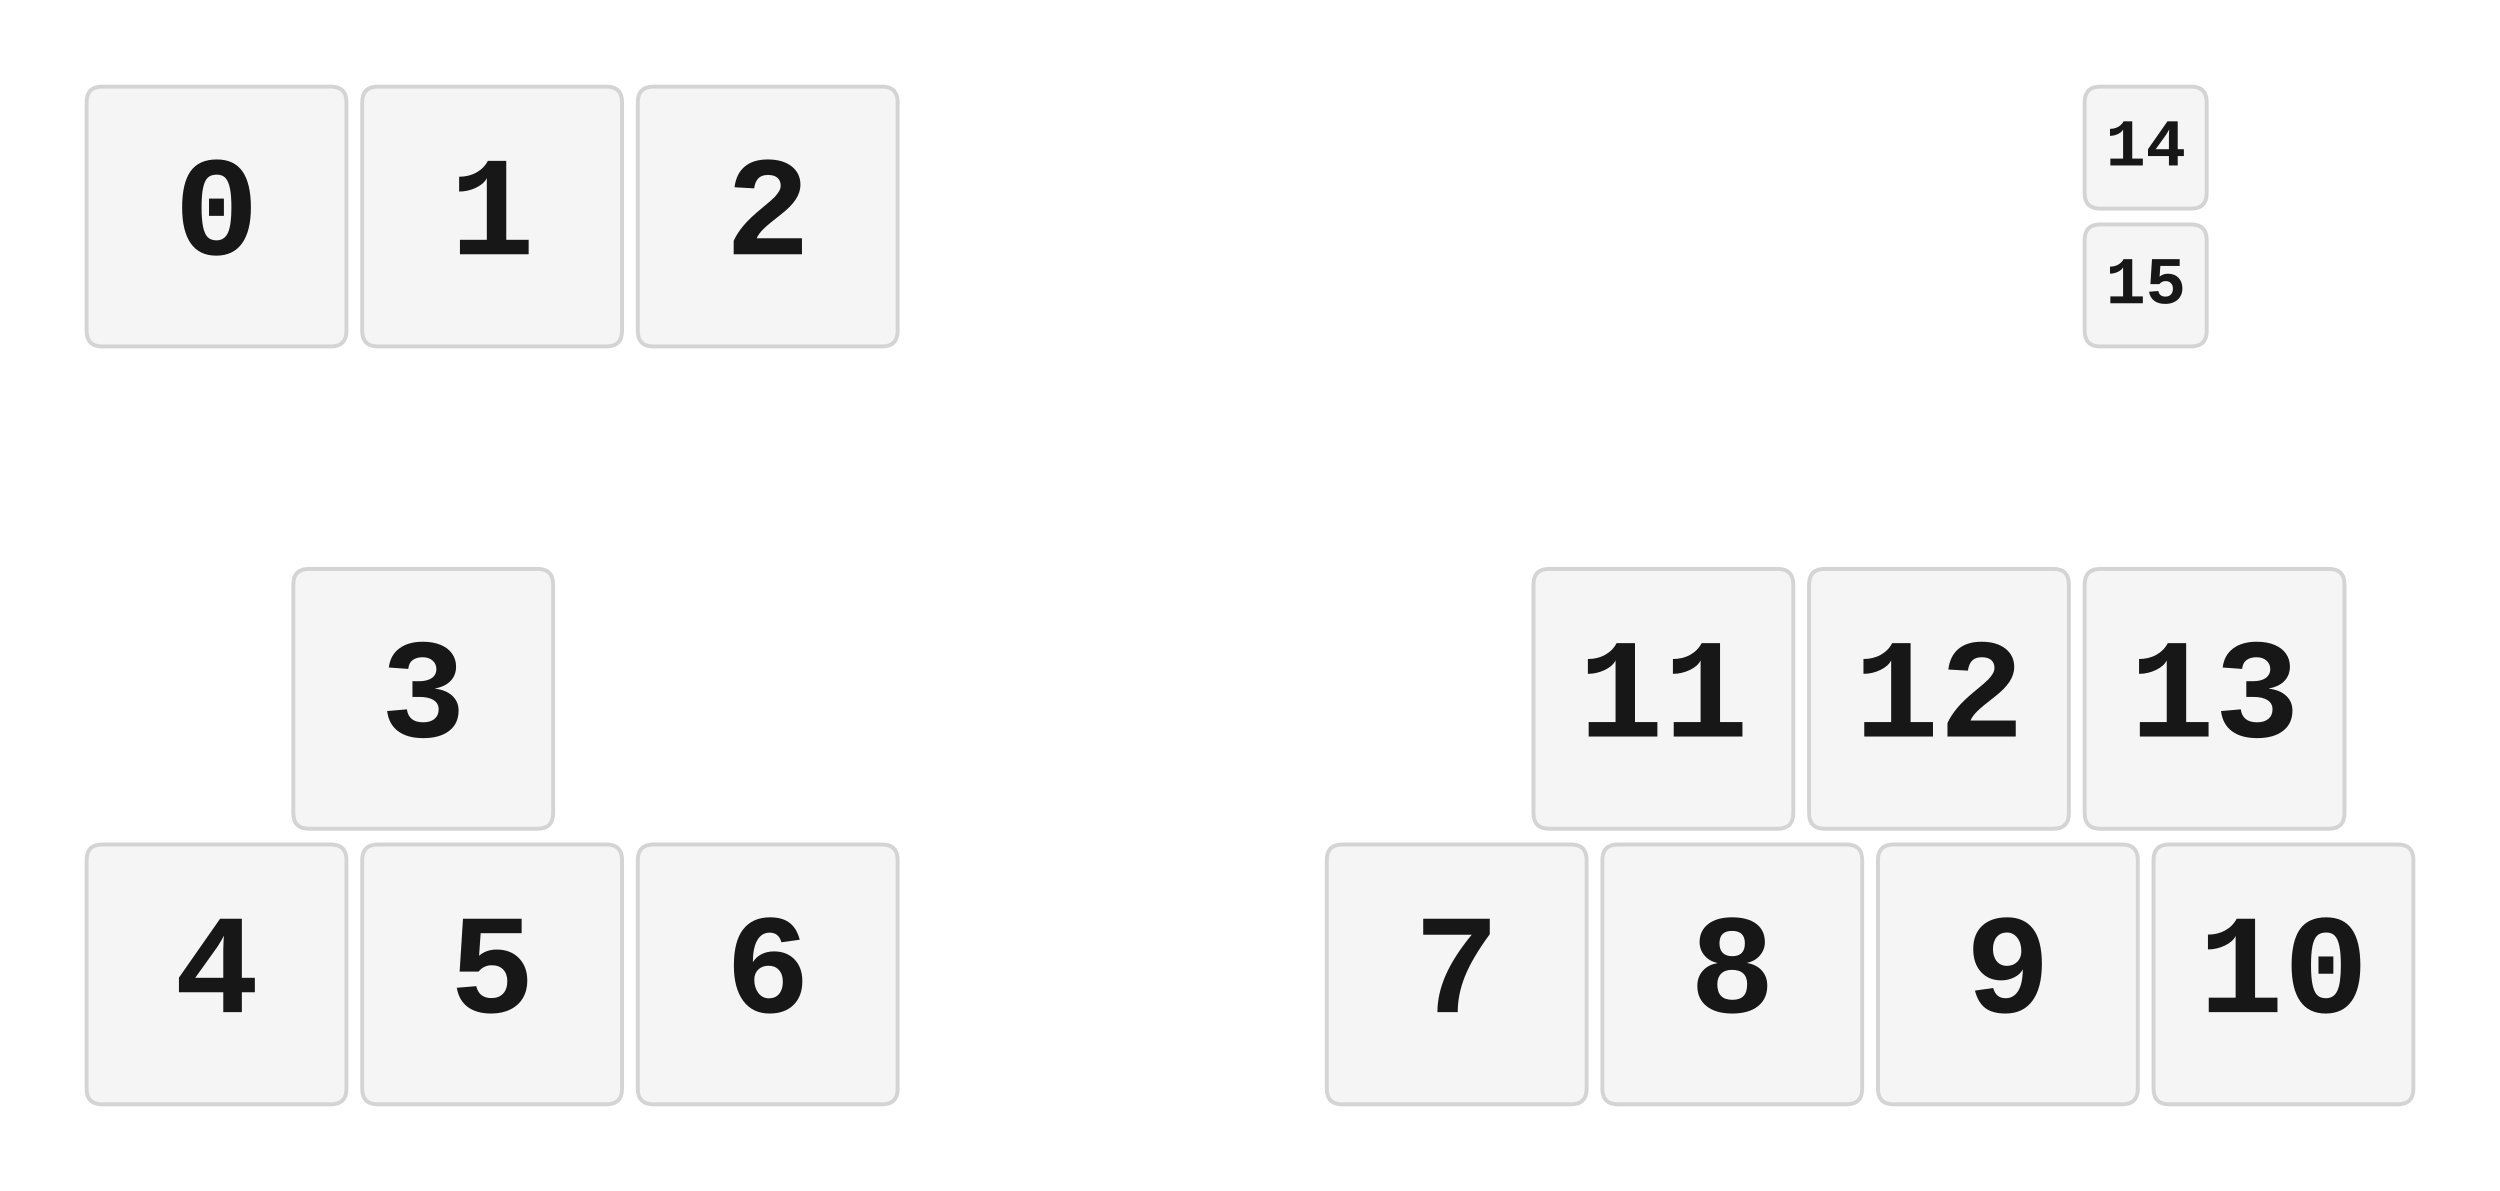
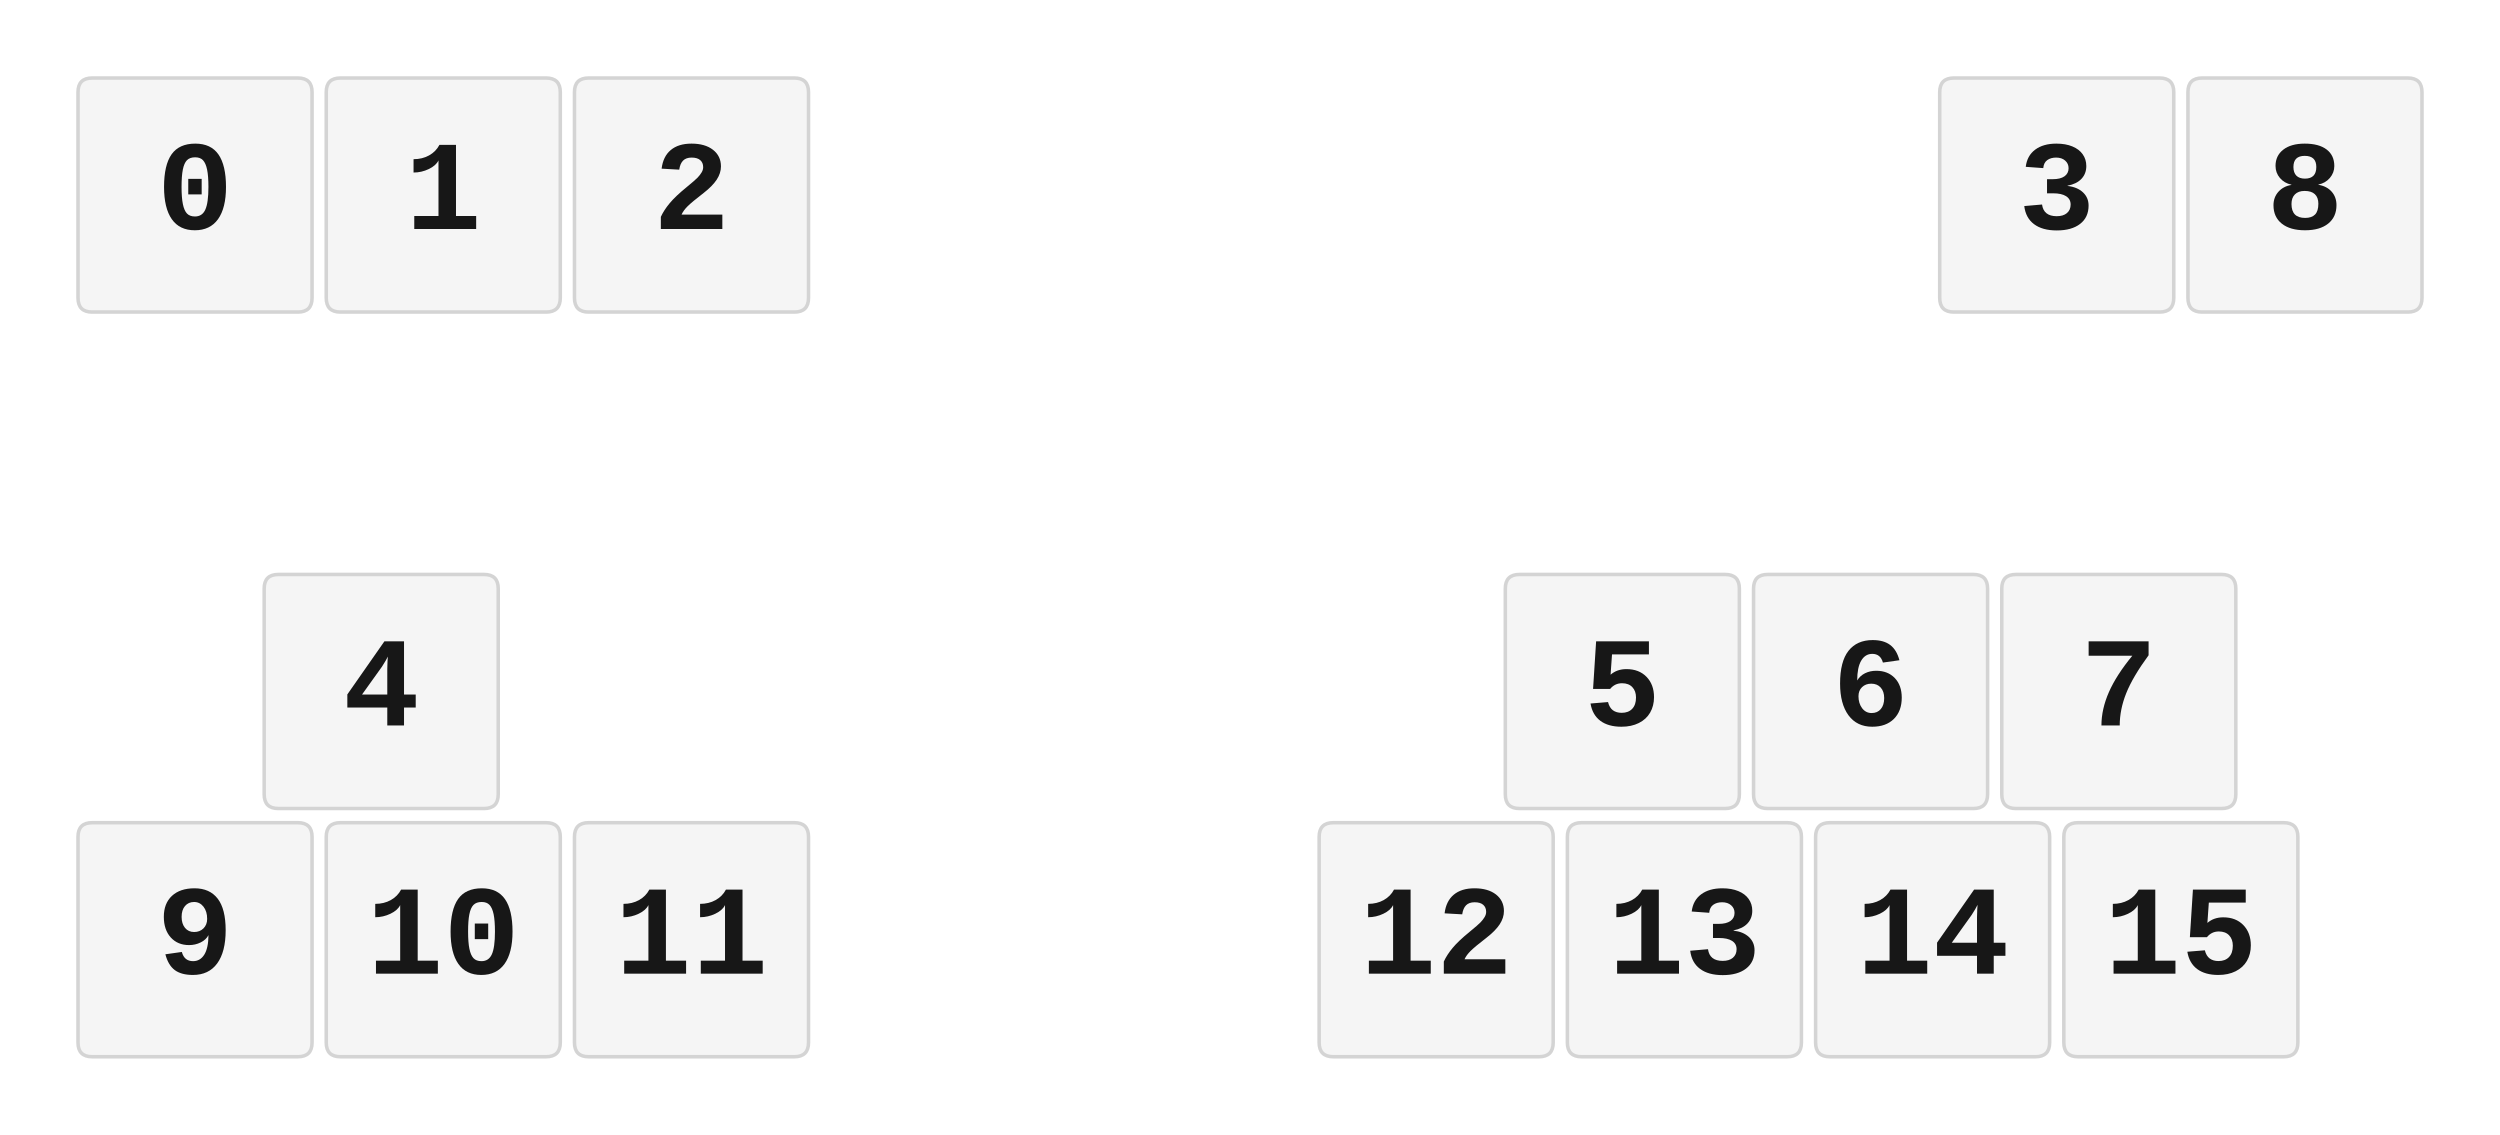
- <svg xmlns="http://www.w3.org/2000/svg" viewBox="0 0 635.00 302.50">
+ <svg xmlns="http://www.w3.org/2000/svg" viewBox="0 0 705.00 320.00">
  <style>
    .key-bg { fill: #f5f5f5; stroke: #d4d4d4; stroke-width: 1; }
    .key-index { fill: #171717; font-family: ui-monospace, SFMono-Regular, "SF Mono", Menlo, Consolas, "Liberation Mono", monospace; font-weight: 700; text-anchor: middle; dominant-baseline: central; }
    .key-part { font-family: system-ui, -apple-system, BlinkMacSystemFont, "Segoe UI", Roboto, sans-serif; text-anchor: middle; dominant-baseline: central; }
    @media (prefers-color-scheme: dark) {
      .key-bg { fill: #2a2a2a; stroke: #404040; }
      .key-index { fill: #e5e5e5; }
    }
  </style>
  <g>
    <path class="key-bg" d="M 26.00,22.00 L 84.00,22.00 Q 88.00,22.00 88.00,26.00 L 88.00,84.00 Q 88.00,88.00 84.00,88.00 L 26.00,88.00 Q 22.00,88.00 22.00,84.00 L 22.00,26.00 Q 22.00,22.00 26.00,22.00 Z" />
    <path class="key-bg" d="M 96.00,22.00 L 154.00,22.00 Q 158.00,22.00 158.00,26.00 L 158.00,84.00 Q 158.00,88.00 154.00,88.00 L 96.00,88.00 Q 92.00,88.00 92.00,84.00 L 92.00,26.00 Q 92.00,22.00 96.00,22.00 Z" />
    <path class="key-bg" d="M 166.00,22.00 L 224.00,22.00 Q 228.00,22.00 228.00,26.00 L 228.00,84.00 Q 228.00,88.00 224.00,88.00 L 166.00,88.00 Q 162.00,88.00 162.00,84.00 L 162.00,26.00 Q 162.00,22.00 166.00,22.00 Z" />
-     <path class="key-bg" d="M 78.50,144.50 L 136.50,144.50 Q 140.50,144.50 140.50,148.50 L 140.50,206.50 Q 140.50,210.50 136.50,210.50 L 78.50,210.50 Q 74.50,210.50 74.50,206.50 L 74.50,148.50 Q 74.50,144.50 78.50,144.50 Z" />
-     <path class="key-bg" d="M 26.00,214.50 L 84.00,214.50 Q 88.00,214.50 88.00,218.50 L 88.00,276.50 Q 88.00,280.50 84.00,280.50 L 26.00,280.50 Q 22.00,280.50 22.00,276.50 L 22.00,218.50 Q 22.00,214.50 26.00,214.50 Z" />
-     <path class="key-bg" d="M 96.00,214.50 L 154.00,214.50 Q 158.00,214.50 158.00,218.50 L 158.00,276.50 Q 158.00,280.50 154.00,280.50 L 96.00,280.50 Q 92.00,280.50 92.00,276.50 L 92.00,218.50 Q 92.00,214.50 96.00,214.50 Z" />
-     <path class="key-bg" d="M 166.00,214.50 L 224.00,214.50 Q 228.00,214.50 228.00,218.50 L 228.00,276.50 Q 228.00,280.50 224.00,280.50 L 166.00,280.50 Q 162.00,280.50 162.00,276.50 L 162.00,218.50 Q 162.00,214.50 166.00,214.50 Z" />
-     <path class="key-bg" d="M 341.00,214.50 L 399.00,214.50 Q 403.00,214.50 403.00,218.50 L 403.00,276.50 Q 403.00,280.50 399.00,280.50 L 341.00,280.50 Q 337.00,280.50 337.00,276.50 L 337.00,218.50 Q 337.00,214.50 341.00,214.50 Z" />
-     <path class="key-bg" d="M 411.00,214.50 L 469.00,214.50 Q 473.00,214.50 473.00,218.50 L 473.00,276.50 Q 473.00,280.50 469.00,280.50 L 411.00,280.50 Q 407.00,280.50 407.00,276.50 L 407.00,218.50 Q 407.00,214.50 411.00,214.50 Z" />
-     <path class="key-bg" d="M 481.00,214.50 L 539.00,214.50 Q 543.00,214.50 543.00,218.50 L 543.00,276.50 Q 543.00,280.50 539.00,280.50 L 481.00,280.50 Q 477.00,280.50 477.00,276.50 L 477.00,218.50 Q 477.00,214.50 481.00,214.50 Z" />
-     <path class="key-bg" d="M 551.00,214.50 L 609.00,214.50 Q 613.00,214.50 613.00,218.50 L 613.00,276.50 Q 613.00,280.50 609.00,280.50 L 551.00,280.50 Q 547.00,280.50 547.00,276.50 L 547.00,218.50 Q 547.00,214.50 551.00,214.50 Z" />
-     <path class="key-bg" d="M 393.50,144.50 L 451.50,144.50 Q 455.50,144.50 455.50,148.50 L 455.50,206.50 Q 455.50,210.50 451.50,210.50 L 393.50,210.50 Q 389.50,210.50 389.50,206.50 L 389.50,148.50 Q 389.50,144.50 393.50,144.50 Z" />
-     <path class="key-bg" d="M 463.50,144.50 L 521.50,144.50 Q 525.50,144.50 525.50,148.50 L 525.50,206.50 Q 525.50,210.50 521.50,210.50 L 463.50,210.50 Q 459.50,210.50 459.50,206.50 L 459.50,148.50 Q 459.50,144.50 463.50,144.50 Z" />
-     <path class="key-bg" d="M 533.50,144.50 L 591.50,144.50 Q 595.50,144.50 595.50,148.50 L 595.50,206.50 Q 595.50,210.50 591.50,210.50 L 533.50,210.50 Q 529.50,210.50 529.50,206.50 L 529.50,148.50 Q 529.50,144.50 533.50,144.50 Z" />
-     <path class="key-bg" d="M 533.50,22.00 L 556.50,22.00 Q 560.50,22.00 560.50,26.00 L 560.50,49.00 Q 560.50,53.00 556.50,53.00 L 533.50,53.00 Q 529.50,53.00 529.50,49.00 L 529.50,26.00 Q 529.50,22.00 533.50,22.00 Z" />
-     <path class="key-bg" d="M 533.50,57.00 L 556.50,57.00 Q 560.50,57.00 560.50,61.00 L 560.50,84.00 Q 560.50,88.00 556.50,88.00 L 533.50,88.00 Q 529.50,88.00 529.50,84.00 L 529.50,61.00 Q 529.50,57.00 533.50,57.00 Z" />
+     <path class="key-bg" d="M 551.00,22.00 L 609.00,22.00 Q 613.00,22.00 613.00,26.00 L 613.00,84.00 Q 613.00,88.00 609.00,88.00 L 551.00,88.00 Q 547.00,88.00 547.00,84.00 L 547.00,26.00 Q 547.00,22.00 551.00,22.00 Z" />
+     <path class="key-bg" d="M 78.50,162.00 L 136.50,162.00 Q 140.50,162.00 140.50,166.00 L 140.50,224.00 Q 140.50,228.00 136.50,228.00 L 78.50,228.00 Q 74.50,228.00 74.50,224.00 L 74.50,166.00 Q 74.50,162.00 78.50,162.00 Z" />
+     <path class="key-bg" d="M 428.50,162.00 L 486.50,162.00 Q 490.50,162.00 490.50,166.00 L 490.50,224.00 Q 490.50,228.00 486.50,228.00 L 428.50,228.00 Q 424.50,228.00 424.50,224.00 L 424.50,166.00 Q 424.50,162.00 428.50,162.00 Z" />
+     <path class="key-bg" d="M 498.50,162.00 L 556.50,162.00 Q 560.50,162.00 560.50,166.00 L 560.50,224.00 Q 560.50,228.00 556.50,228.00 L 498.50,228.00 Q 494.50,228.00 494.50,224.00 L 494.50,166.00 Q 494.50,162.00 498.50,162.00 Z" />
+     <path class="key-bg" d="M 568.50,162.00 L 626.50,162.00 Q 630.50,162.00 630.50,166.00 L 630.50,224.00 Q 630.50,228.00 626.50,228.00 L 568.50,228.00 Q 564.50,228.00 564.50,224.00 L 564.50,166.00 Q 564.50,162.00 568.50,162.00 Z" />
+     <path class="key-bg" d="M 621.00,22.00 L 679.00,22.00 Q 683.00,22.00 683.00,26.00 L 683.00,84.00 Q 683.00,88.00 679.00,88.00 L 621.00,88.00 Q 617.00,88.00 617.00,84.00 L 617.00,26.00 Q 617.00,22.00 621.00,22.00 Z" />
+     <path class="key-bg" d="M 26.00,232.00 L 84.00,232.00 Q 88.00,232.00 88.00,236.00 L 88.00,294.00 Q 88.00,298.00 84.00,298.00 L 26.00,298.00 Q 22.00,298.00 22.00,294.00 L 22.00,236.00 Q 22.00,232.00 26.00,232.00 Z" />
+     <path class="key-bg" d="M 96.00,232.00 L 154.00,232.00 Q 158.00,232.00 158.00,236.00 L 158.00,294.00 Q 158.00,298.00 154.00,298.00 L 96.00,298.00 Q 92.00,298.00 92.00,294.00 L 92.00,236.00 Q 92.00,232.00 96.00,232.00 Z" />
+     <path class="key-bg" d="M 166.00,232.00 L 224.00,232.00 Q 228.00,232.00 228.00,236.00 L 228.00,294.00 Q 228.00,298.00 224.00,298.00 L 166.00,298.00 Q 162.00,298.00 162.00,294.00 L 162.00,236.00 Q 162.00,232.00 166.00,232.00 Z" />
+     <path class="key-bg" d="M 376.00,232.00 L 434.00,232.00 Q 438.00,232.00 438.00,236.00 L 438.00,294.00 Q 438.00,298.00 434.00,298.00 L 376.00,298.00 Q 372.00,298.00 372.00,294.00 L 372.00,236.00 Q 372.00,232.00 376.00,232.00 Z" />
+     <path class="key-bg" d="M 446.00,232.00 L 504.00,232.00 Q 508.00,232.00 508.00,236.00 L 508.00,294.00 Q 508.00,298.00 504.00,298.00 L 446.00,298.00 Q 442.00,298.00 442.00,294.00 L 442.00,236.00 Q 442.00,232.00 446.00,232.00 Z" />
+     <path class="key-bg" d="M 516.00,232.00 L 574.00,232.00 Q 578.00,232.00 578.00,236.00 L 578.00,294.00 Q 578.00,298.00 574.00,298.00 L 516.00,298.00 Q 512.00,298.00 512.00,294.00 L 512.00,236.00 Q 512.00,232.00 516.00,232.00 Z" />
+     <path class="key-bg" d="M 586.00,232.00 L 644.00,232.00 Q 648.00,232.00 648.00,236.00 L 648.00,294.00 Q 648.00,298.00 644.00,298.00 L 586.00,298.00 Q 582.00,298.00 582.00,294.00 L 582.00,236.00 Q 582.00,232.00 586.00,232.00 Z" />
  </g>
  <g>
    <text class="key-index" x="55.00" y="55.00" font-size="36">0</text>
    <text class="key-index" x="125.00" y="55.00" font-size="36">1</text>
    <text class="key-index" x="195.00" y="55.00" font-size="36">2</text>
-     <text class="key-index" x="107.50" y="177.50" font-size="36">3</text>
-     <text class="key-index" x="55.00" y="247.50" font-size="36">4</text>
-     <text class="key-index" x="125.00" y="247.50" font-size="36">5</text>
-     <text class="key-index" x="195.00" y="247.50" font-size="36">6</text>
-     <text class="key-index" x="370.00" y="247.50" font-size="36">7</text>
-     <text class="key-index" x="440.00" y="247.50" font-size="36">8</text>
-     <text class="key-index" x="510.00" y="247.50" font-size="36">9</text>
-     <text class="key-index" x="580.00" y="247.50" font-size="36">10</text>
-     <text class="key-index" x="422.50" y="177.50" font-size="36">11</text>
-     <text class="key-index" x="492.50" y="177.50" font-size="36">12</text>
-     <text class="key-index" x="562.50" y="177.50" font-size="36">13</text>
-     <text class="key-index" x="545.00" y="37.50" font-size="17">14</text>
-     <text class="key-index" x="545.00" y="72.50" font-size="17">15</text>
+     <text class="key-index" x="580.00" y="55.00" font-size="36">3</text>
+     <text class="key-index" x="107.50" y="195.00" font-size="36">4</text>
+     <text class="key-index" x="457.50" y="195.00" font-size="36">5</text>
+     <text class="key-index" x="527.50" y="195.00" font-size="36">6</text>
+     <text class="key-index" x="597.50" y="195.00" font-size="36">7</text>
+     <text class="key-index" x="650.00" y="55.00" font-size="36">8</text>
+     <text class="key-index" x="55.00" y="265.00" font-size="36">9</text>
+     <text class="key-index" x="125.00" y="265.00" font-size="36">10</text>
+     <text class="key-index" x="195.00" y="265.00" font-size="36">11</text>
+     <text class="key-index" x="405.00" y="265.00" font-size="36">12</text>
+     <text class="key-index" x="475.00" y="265.00" font-size="36">13</text>
+     <text class="key-index" x="545.00" y="265.00" font-size="36">14</text>
+     <text class="key-index" x="615.00" y="265.00" font-size="36">15</text>
  </g>
</svg>
